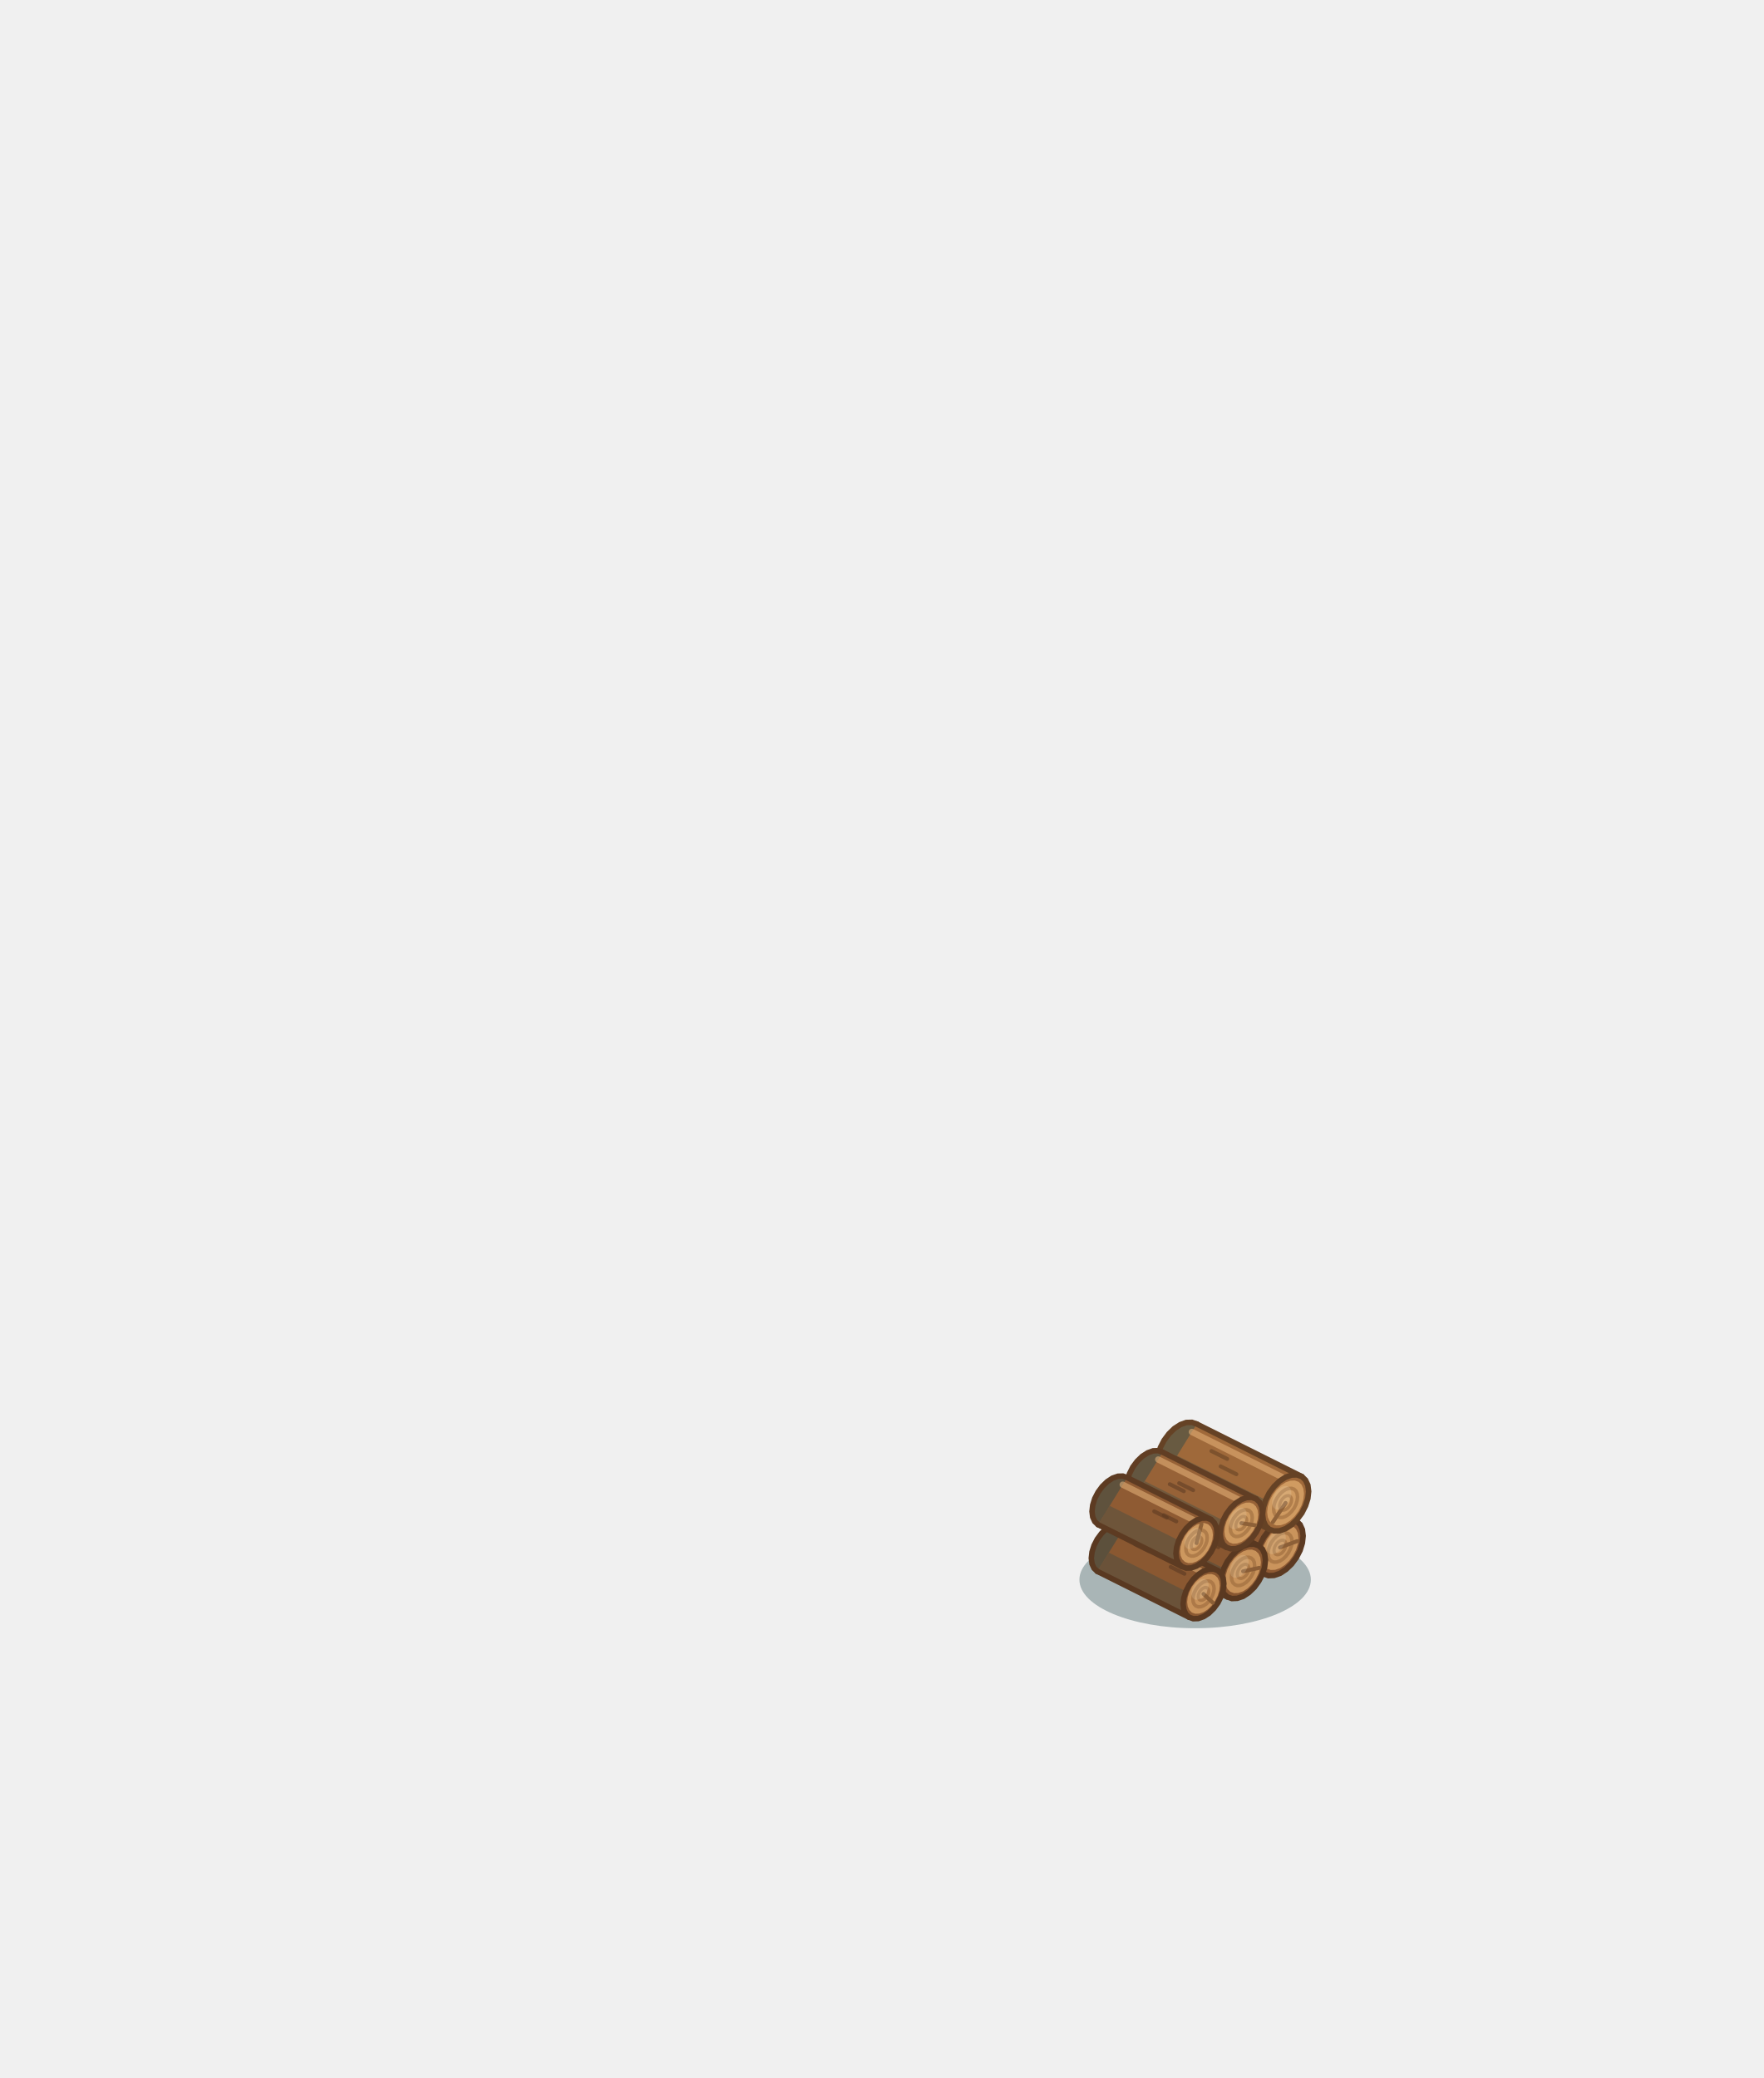
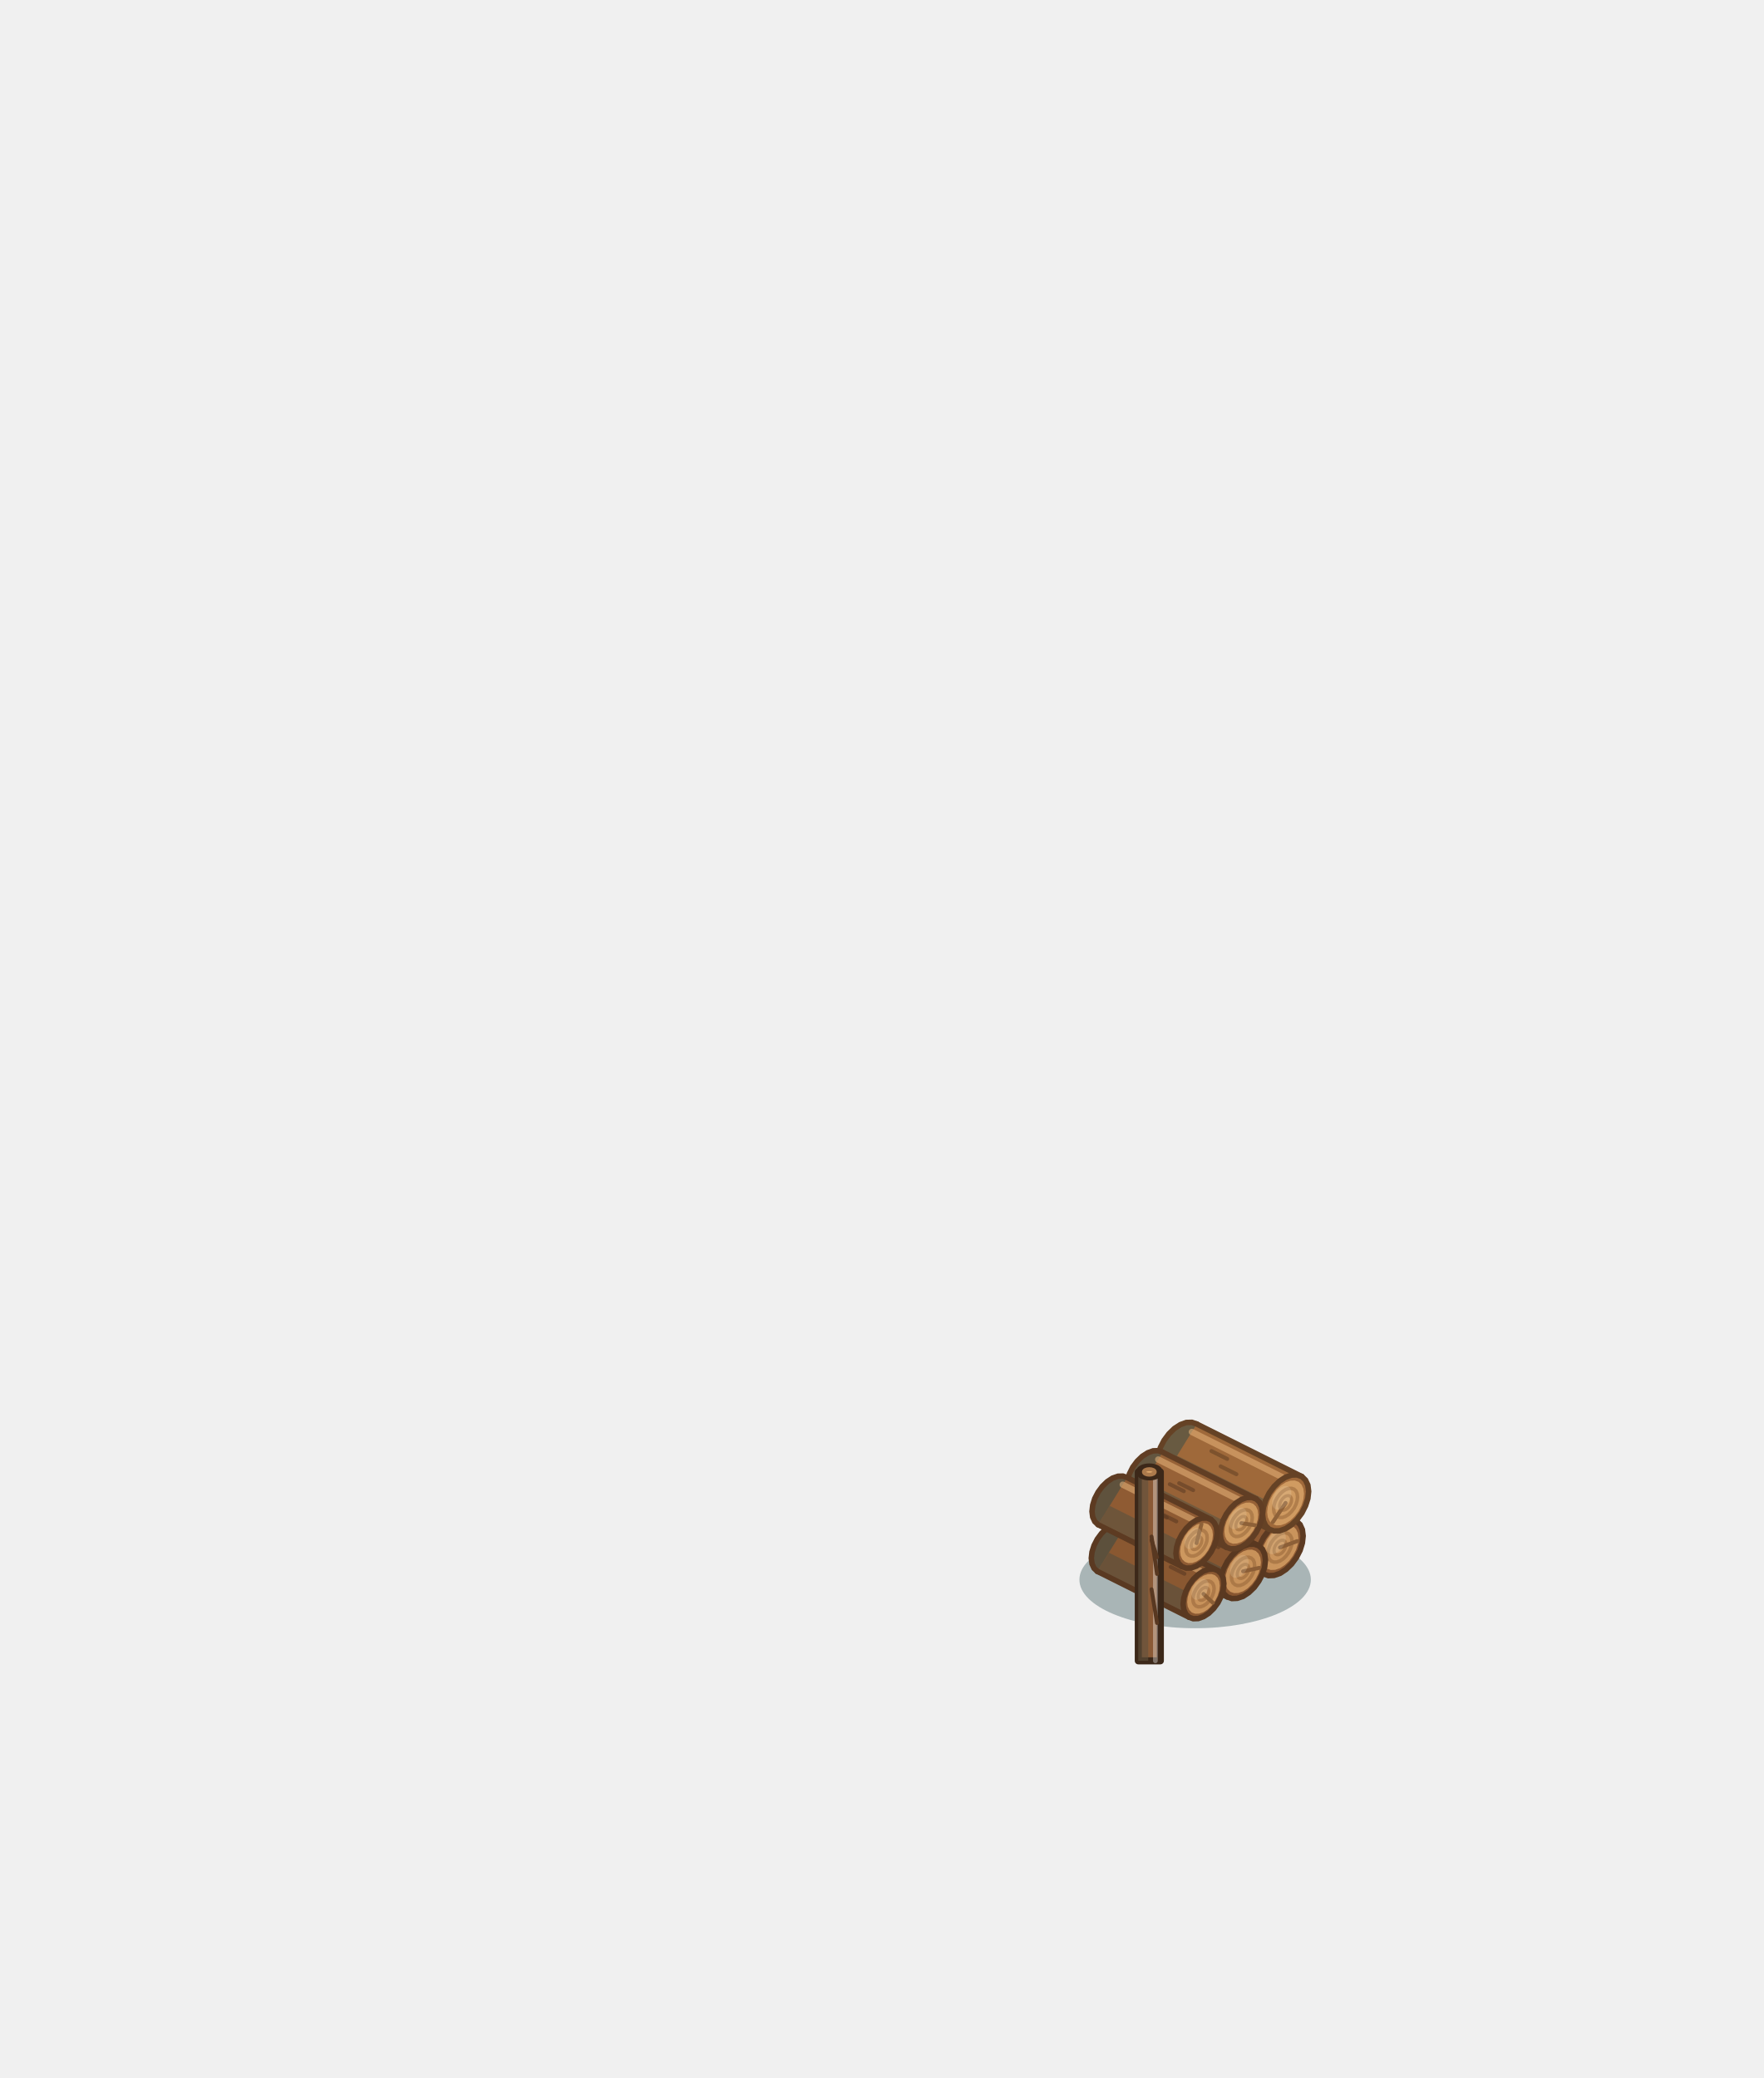
<svg xmlns="http://www.w3.org/2000/svg" width="280" height="330" viewBox="-140 -250 280 330">
  <g transform="scale(1.25)">
    <ellipse cx="39.82" cy="0.69" rx="14.7" ry="6.17" fill="#24474A" opacity="0.35" />
    <path d="M35.05,-8.24 L35.15,-9.14 L35.44,-10.08 L35.91,-10.99 L36.52,-11.82 L37.23,-12.5 L37.99,-12.99 L38.75,-13.26 L39.46,-13.29 L40.06,-13.07 L40.53,-12.62 L40.83,-11.98 L40.93,-11.18 L40.83,-10.28 L40.53,-9.34 L40.06,-8.42 L39.46,-7.6 L38.75,-6.91 L37.99,-6.42 L37.23,-6.15 L36.52,-6.13 L35.91,-6.34 L35.44,-6.79 L35.15,-7.44 Z" fill="#5e513d" stroke="#5c3a22" stroke-width=".7" />
    <path d="M52.68,-6.76 L40.06,-13.07 L35.91,-6.34 L48.52,-0.04 Z" fill="#8e5a33" />
    <path d="M50.18,-2.73 L37.57,-9.03 L35.91,-6.34 L48.52,-0.04 Z" fill="#5e513d" opacity=".7" />
    <path d="M52.05,-5.75 L39.44,-12.06" fill="none" stroke="#E8B47A" stroke-width="0.8" stroke-linecap="round" stroke-linejoin="round" opacity=".55" />
    <path d="M52.68,-6.76 L40.06,-13.07" fill="none" stroke="#5c3a22" stroke-width="0.7" stroke-linecap="round" stroke-linejoin="round" />
    <path d="M48.52,-0.04 L35.91,-6.34" fill="none" stroke="#5c3a22" stroke-width="0.7" stroke-linecap="round" stroke-linejoin="round" />
    <path d="M46.45,-7.65 l-1.89,-0.95" fill="none" stroke="#5c3a22" stroke-width="0.5" stroke-linecap="round" stroke-linejoin="round" opacity=".6" />
    <path d="M43.47,-9.19 l-1.89,-0.95" fill="none" stroke="#5c3a22" stroke-width="0.5" stroke-linecap="round" stroke-linejoin="round" opacity=".6" />
    <path d="M47.66,-1.93 L47.76,-2.83 L48.06,-3.77 L48.52,-4.68 L49.13,-5.51 L49.84,-6.19 L50.6,-6.69 L51.36,-6.95 L52.07,-6.98 L52.68,-6.76 L53.15,-6.31 L53.44,-5.67 L53.54,-4.87 L53.44,-3.97 L53.15,-3.03 L52.68,-2.12 L52.07,-1.29 L51.36,-0.61 L50.6,-0.11 L49.84,0.15 L49.13,0.18 L48.52,-0.04 L48.06,-0.48 L47.76,-1.13 Z" fill="#8e5a33" stroke="#5c3a22" stroke-width=".7" />
    <path d="M48.25,-2.22 L48.33,-2.94 L48.56,-3.7 L48.94,-4.43 L49.42,-5.09 L49.99,-5.63 L50.6,-6.03 L51.21,-6.24 L51.78,-6.26 L52.26,-6.09 L52.64,-5.73 L52.87,-5.22 L52.95,-4.58 L52.87,-3.85 L52.64,-3.1 L52.26,-2.37 L51.78,-1.71 L51.21,-1.17 L50.6,-0.77 L49.99,-0.56 L49.42,-0.54 L48.94,-0.71 L48.56,-1.07 L48.33,-1.58 Z" fill="#ca945c" />
    <path d="M49.07,-2.64 L49.12,-3.1 L49.28,-3.59 L49.52,-4.07 L49.84,-4.5 L50.2,-4.85 L50.6,-5.11 L51,-5.25 L51.36,-5.26 L51.68,-5.15 L51.92,-4.92 L52.08,-4.58 L52.13,-4.16 L52.08,-3.7 L51.92,-3.21 L51.68,-2.73 L51.36,-2.3 L51,-1.95 L50.6,-1.69 L50.2,-1.55 L49.84,-1.54 L49.52,-1.65 L49.28,-1.88 L49.12,-2.22 Z" fill="none" stroke="#ad7a48" stroke-width=".45" />
    <path d="M49.84,-3.02 L49.86,-3.25 L49.94,-3.5 L50.06,-3.73 L50.22,-3.95 L50.4,-4.13 L50.6,-4.25 L50.8,-4.32 L50.98,-4.33 L51.14,-4.27 L51.26,-4.16 L51.34,-3.99 L51.36,-3.78 L51.34,-3.55 L51.26,-3.3 L51.14,-3.07 L50.98,-2.85 L50.8,-2.67 L50.6,-2.55 L50.4,-2.48 L50.22,-2.47 L50.06,-2.53 L49.94,-2.64 L49.86,-2.81 Z" fill="none" stroke="#ad7a48" stroke-width=".4" />
    <path d="M50.6,-3.4 L52.79,-4.21" fill="none" stroke="#8c5f37" stroke-width="0.5" stroke-linecap="round" stroke-linejoin="round" />
    <path d="M48.87,-3.44 L48.92,-3.82 L49.04,-4.21 L49.23,-4.6 L49.49,-4.94 L49.79,-5.23 L50.11,-5.44 L50.43,-5.55 L50.72,-5.56 L50.98,-5.47 L51.18,-5.28 L51.3,-5.01 L51.34,-4.67 L51.3,-4.3 L51.18,-3.9 L50.98,-3.52 L50.72,-3.17 L50.43,-2.88 L50.11,-2.68 L49.79,-2.56 L49.49,-2.55 L49.23,-2.64 L49.04,-2.83 L48.92,-3.1 Z" fill="#FFF6DC" opacity="0.15" />
    <path d="M30.85,-5.06 L30.95,-5.93 L31.23,-6.83 L31.68,-7.72 L32.27,-8.51 L32.95,-9.17 L33.69,-9.65 L34.42,-9.91 L35.11,-9.93 L35.69,-9.72 L36.14,-9.29 L36.43,-8.67 L36.53,-7.9 L36.43,-7.03 L36.14,-6.12 L35.69,-5.24 L35.11,-4.44 L34.42,-3.78 L33.69,-3.3 L32.95,-3.05 L32.27,-3.02 L31.68,-3.23 L31.23,-3.66 L30.95,-4.29 Z" fill="#5b4f3c" stroke="#593820" stroke-width=".7" />
    <path d="M47.91,-3.61 L35.69,-9.72 L31.68,-3.23 L43.9,2.88 Z" fill="#885630" />
    <path d="M45.51,0.28 L33.29,-5.83 L31.68,-3.23 L43.9,2.88 Z" fill="#5b4f3c" opacity=".7" />
    <path d="M47.31,-2.64 L35.09,-8.75" fill="none" stroke="#E8B47A" stroke-width="0.8" stroke-linecap="round" stroke-linejoin="round" opacity=".55" />
    <path d="M47.91,-3.61 L35.69,-9.72" fill="none" stroke="#593820" stroke-width="0.7" stroke-linecap="round" stroke-linejoin="round" />
    <path d="M43.9,2.88 L31.68,-3.23" fill="none" stroke="#593820" stroke-width="0.7" stroke-linecap="round" stroke-linejoin="round" />
    <path d="M42.77,-3.43 l-1.83,-0.92" fill="none" stroke="#593820" stroke-width="0.5" stroke-linecap="round" stroke-linejoin="round" opacity=".6" />
    <path d="M41.84,-4.04 l-1.83,-0.92" fill="none" stroke="#593820" stroke-width="0.5" stroke-linecap="round" stroke-linejoin="round" opacity=".6" />
    <path d="M43.07,1.05 L43.17,0.18 L43.45,-0.72 L43.9,-1.61 L44.49,-2.4 L45.17,-3.06 L45.91,-3.54 L46.64,-3.8 L47.33,-3.82 L47.91,-3.61 L48.37,-3.18 L48.65,-2.56 L48.75,-1.79 L48.65,-0.92 L48.37,-0.01 L47.91,0.87 L47.33,1.67 L46.64,2.33 L45.91,2.81 L45.17,3.06 L44.49,3.09 L43.9,2.88 L43.45,2.45 L43.17,1.82 Z" fill="#885630" stroke="#593820" stroke-width=".7" />
    <path d="M43.64,0.77 L43.72,0.07 L43.94,-0.65 L44.3,-1.36 L44.77,-2 L45.32,-2.52 L45.91,-2.9 L46.5,-3.11 L47.04,-3.13 L47.51,-2.96 L47.87,-2.62 L48.1,-2.12 L48.18,-1.5 L48.1,-0.81 L47.87,-0.08 L47.51,0.63 L47.04,1.26 L46.5,1.79 L45.91,2.17 L45.32,2.38 L44.77,2.4 L44.3,2.23 L43.94,1.89 L43.72,1.39 Z" fill="#c8925a" />
    <path d="M44.43,0.37 L44.48,-0.08 L44.63,-0.55 L44.87,-1.01 L45.17,-1.43 L45.53,-1.77 L45.91,-2.02 L46.29,-2.15 L46.65,-2.16 L46.95,-2.05 L47.19,-1.83 L47.33,-1.51 L47.38,-1.1 L47.33,-0.65 L47.19,-0.18 L46.95,0.28 L46.65,0.69 L46.29,1.04 L45.91,1.28 L45.53,1.42 L45.17,1.43 L44.87,1.32 L44.63,1.1 L44.48,0.77 Z" fill="none" stroke="#ac7947" stroke-width=".45" />
    <path d="M45.17,0 L45.2,-0.22 L45.27,-0.46 L45.39,-0.69 L45.54,-0.9 L45.72,-1.07 L45.91,-1.19 L46.1,-1.26 L46.28,-1.27 L46.43,-1.21 L46.55,-1.1 L46.62,-0.94 L46.65,-0.74 L46.62,-0.51 L46.55,-0.27 L46.43,-0.04 L46.28,0.16 L46.1,0.33 L45.91,0.46 L45.72,0.53 L45.54,0.53 L45.39,0.48 L45.27,0.37 L45.2,0.2 Z" fill="none" stroke="#ac7947" stroke-width=".4" />
    <path d="M45.91,-0.37 L47.97,-0.81" fill="none" stroke="#8c5e36" stroke-width="0.5" stroke-linecap="round" stroke-linejoin="round" />
    <path d="M44.24,-0.41 L44.28,-0.77 L44.4,-1.15 L44.59,-1.52 L44.84,-1.86 L45.12,-2.13 L45.43,-2.33 L45.74,-2.44 L46.03,-2.45 L46.28,-2.36 L46.46,-2.18 L46.58,-1.92 L46.62,-1.6 L46.58,-1.23 L46.46,-0.85 L46.28,-0.48 L46.03,-0.15 L45.74,0.13 L45.43,0.33 L45.12,0.44 L44.84,0.45 L44.59,0.36 L44.4,0.18 L44.28,-0.08 Z" fill="#FFF6DC" opacity="0.15" />
    <path d="M26.63,-2.04 L26.72,-2.83 L26.98,-3.66 L27.39,-4.46 L27.93,-5.19 L28.55,-5.79 L29.22,-6.23 L29.89,-6.46 L30.52,-6.48 L31.05,-6.29 L31.46,-5.9 L31.72,-5.33 L31.81,-4.63 L31.72,-3.83 L31.46,-3 L31.05,-2.2 L30.52,-1.47 L29.89,-0.87 L29.22,-0.44 L28.55,-0.2 L27.93,-0.18 L27.39,-0.37 L26.98,-0.76 L26.72,-1.33 Z" fill="#5c503c" stroke="#5a3921" stroke-width=".7" />
    <path d="M42.71,-0.46 L31.05,-6.29 L27.39,-0.37 L39.05,5.46 Z" fill="#8a5831" />
    <path d="M40.51,3.09 L28.86,-2.74 L27.39,-0.37 L39.05,5.46 Z" fill="#5c503c" opacity=".7" />
    <path d="M42.16,0.42 L30.5,-5.4" fill="none" stroke="#E8B47A" stroke-width="0.8" stroke-linecap="round" stroke-linejoin="round" opacity=".55" />
    <path d="M42.71,-0.46 L31.05,-6.29" fill="none" stroke="#5a3921" stroke-width="0.7" stroke-linecap="round" stroke-linejoin="round" />
    <path d="M39.05,5.46 L27.39,-0.37" fill="none" stroke="#5a3921" stroke-width="0.7" stroke-linecap="round" stroke-linejoin="round" />
    <path d="M38.46,-0.06 l-1.75,-0.87" fill="none" stroke="#5a3921" stroke-width="0.5" stroke-linecap="round" stroke-linejoin="round" opacity=".6" />
    <path d="M33.94,-2.93 l-1.75,-0.87" fill="none" stroke="#5a3921" stroke-width="0.5" stroke-linecap="round" stroke-linejoin="round" opacity=".6" />
    <path d="M38.29,3.79 L38.38,3 L38.64,2.17 L39.05,1.37 L39.58,0.64 L40.21,0.04 L40.88,-0.4 L41.55,-0.63 L42.17,-0.66 L42.71,-0.46 L43.12,-0.07 L43.38,0.5 L43.47,1.2 L43.38,2 L43.12,2.82 L42.71,3.63 L42.17,4.36 L41.55,4.96 L40.88,5.39 L40.21,5.63 L39.58,5.65 L39.05,5.46 L38.64,5.07 L38.38,4.5 Z" fill="#8a5831" stroke="#5a3921" stroke-width=".7" />
    <path d="M38.81,3.53 L38.88,2.9 L39.09,2.24 L39.41,1.59 L39.84,1.01 L40.34,0.53 L40.88,0.18 L41.42,-0.01 L41.91,-0.03 L42.34,0.13 L42.67,0.44 L42.88,0.9 L42.95,1.46 L42.88,2.1 L42.67,2.76 L42.34,3.4 L41.91,3.99 L41.42,4.47 L40.88,4.81 L40.34,5 L39.84,5.02 L39.41,4.87 L39.09,4.55 L38.88,4.1 Z" fill="#c9935b" />
    <path d="M39.53,3.17 L39.58,2.76 L39.71,2.33 L39.93,1.91 L40.21,1.53 L40.53,1.22 L40.88,0.99 L41.23,0.87 L41.55,0.86 L41.83,0.96 L42.04,1.16 L42.18,1.46 L42.23,1.82 L42.18,2.24 L42.04,2.67 L41.83,3.09 L41.55,3.46 L41.23,3.78 L40.88,4 L40.53,4.13 L40.21,4.14 L39.93,4.04 L39.71,3.83 L39.58,3.54 Z" fill="none" stroke="#ad7948" stroke-width=".45" />
    <path d="M40.21,2.83 L40.23,2.63 L40.3,2.41 L40.4,2.2 L40.54,2.01 L40.7,1.86 L40.88,1.75 L41.05,1.68 L41.22,1.68 L41.36,1.73 L41.46,1.83 L41.53,1.98 L41.55,2.16 L41.53,2.37 L41.46,2.58 L41.36,2.79 L41.22,2.98 L41.05,3.14 L40.88,3.25 L40.7,3.31 L40.54,3.32 L40.4,3.27 L40.3,3.17 L40.23,3.02 Z" fill="none" stroke="#ad7948" stroke-width=".4" />
    <path d="M40.88,2.5 L42.07,3.62" fill="none" stroke="#8c5f36" stroke-width="0.5" stroke-linecap="round" stroke-linejoin="round" />
    <path d="M39.36,2.46 L39.39,2.13 L39.5,1.78 L39.68,1.44 L39.9,1.14 L40.16,0.89 L40.45,0.7 L40.73,0.6 L40.99,0.59 L41.21,0.67 L41.39,0.84 L41.5,1.08 L41.53,1.38 L41.5,1.71 L41.39,2.06 L41.21,2.39 L40.99,2.7 L40.73,2.95 L40.45,3.13 L40.16,3.23 L39.9,3.24 L39.68,3.16 L39.5,3 L39.39,2.76 Z" fill="#FFF6DC" opacity="0.15" />
    <path d="M35.02,-14.28 L35.12,-15.17 L35.41,-16.11 L35.88,-17.02 L36.49,-17.84 L37.19,-18.52 L37.95,-19.01 L38.7,-19.28 L39.41,-19.3 L40.02,-19.09 L40.48,-18.64 L40.77,-18 L40.87,-17.2 L40.77,-16.31 L40.48,-15.37 L40.02,-14.46 L39.41,-13.64 L38.7,-12.96 L37.95,-12.47 L37.19,-12.2 L36.49,-12.18 L35.88,-12.39 L35.41,-12.84 L35.12,-13.48 Z" fill="#685a41" stroke="#654225" stroke-width=".7" />
    <path d="M53.38,-12.41 L40.02,-19.09 L35.88,-12.39 L49.24,-5.71 Z" fill="#9f693a" />
    <path d="M50.9,-8.39 L37.53,-15.07 L35.88,-12.39 L49.24,-5.71 Z" fill="#685a41" opacity=".7" />
    <path d="M52.76,-11.4 L39.4,-18.08" fill="none" stroke="#E8B47A" stroke-width="0.8" stroke-linecap="round" stroke-linejoin="round" opacity=".55" />
    <path d="M53.38,-12.41 L40.02,-19.09" fill="none" stroke="#654225" stroke-width="0.7" stroke-linecap="round" stroke-linejoin="round" />
    <path d="M49.24,-5.71 L35.88,-12.39" fill="none" stroke="#654225" stroke-width="0.7" stroke-linecap="round" stroke-linejoin="round" />
    <path d="M45.06,-12.71 l-2,-1" fill="none" stroke="#654225" stroke-width="0.5" stroke-linecap="round" stroke-linejoin="round" opacity=".6" />
    <path d="M43.89,-14.65 l-2,-1" fill="none" stroke="#654225" stroke-width="0.5" stroke-linecap="round" stroke-linejoin="round" opacity=".6" />
    <path d="M48.39,-7.6 L48.49,-8.49 L48.78,-9.43 L49.24,-10.34 L49.85,-11.16 L50.55,-11.84 L51.31,-12.33 L52.07,-12.6 L52.77,-12.62 L53.38,-12.41 L53.84,-11.96 L54.14,-11.32 L54.24,-10.52 L54.14,-9.62 L53.84,-8.69 L53.38,-7.78 L52.77,-6.96 L52.07,-6.28 L51.31,-5.79 L50.55,-5.52 L49.85,-5.5 L49.24,-5.71 L48.78,-6.16 L48.49,-6.8 Z" fill="#9f693a" stroke="#654225" stroke-width=".7" />
    <path d="M48.97,-7.89 L49.05,-8.61 L49.28,-9.35 L49.66,-10.08 L50.14,-10.74 L50.71,-11.28 L51.31,-11.67 L51.92,-11.89 L52.48,-11.91 L52.97,-11.74 L53.34,-11.38 L53.57,-10.87 L53.65,-10.23 L53.57,-9.51 L53.34,-8.76 L52.97,-8.04 L52.48,-7.38 L51.92,-6.83 L51.31,-6.44 L50.71,-6.23 L50.14,-6.21 L49.66,-6.38 L49.28,-6.74 L49.05,-7.25 Z" fill="#d09b61" />
    <path d="M49.79,-8.3 L49.84,-8.76 L49.99,-9.25 L50.24,-9.72 L50.55,-10.15 L50.92,-10.5 L51.31,-10.76 L51.7,-10.9 L52.07,-10.91 L52.39,-10.8 L52.63,-10.57 L52.78,-10.23 L52.83,-9.82 L52.78,-9.35 L52.63,-8.87 L52.39,-8.39 L52.07,-7.97 L51.7,-7.61 L51.31,-7.36 L50.92,-7.22 L50.55,-7.21 L50.24,-7.32 L49.99,-7.55 L49.84,-7.88 Z" fill="none" stroke="#b17e4b" stroke-width=".45" />
    <path d="M50.55,-8.68 L50.58,-8.91 L50.65,-9.15 L50.77,-9.39 L50.93,-9.6 L51.11,-9.78 L51.31,-9.91 L51.51,-9.98 L51.69,-9.99 L51.85,-9.93 L51.97,-9.81 L52.05,-9.65 L52.07,-9.44 L52.05,-9.21 L51.97,-8.96 L51.85,-8.73 L51.69,-8.51 L51.51,-8.34 L51.31,-8.21 L51.11,-8.14 L50.93,-8.13 L50.77,-8.19 L50.65,-8.3 L50.58,-8.47 Z" fill="none" stroke="#b17e4b" stroke-width=".4" />
    <path d="M51.31,-9.06 L49.68,-6.6" fill="none" stroke="#8f6239" stroke-width="0.5" stroke-linecap="round" stroke-linejoin="round" />
    <path d="M49.59,-9.1 L49.63,-9.47 L49.76,-9.87 L49.95,-10.25 L50.21,-10.6 L50.5,-10.88 L50.82,-11.09 L51.14,-11.2 L51.43,-11.21 L51.69,-11.12 L51.88,-10.93 L52.01,-10.66 L52.05,-10.33 L52.01,-9.95 L51.88,-9.56 L51.69,-9.18 L51.43,-8.83 L51.14,-8.55 L50.82,-8.34 L50.5,-8.23 L50.21,-8.22 L49.95,-8.31 L49.76,-8.49 L49.63,-8.76 Z" fill="#FFF6DC" opacity="0.15" />
    <path d="M31.12,-11.1 L31.21,-11.92 L31.48,-12.77 L31.9,-13.61 L32.46,-14.36 L33.1,-14.98 L33.8,-15.43 L34.49,-15.68 L35.14,-15.7 L35.69,-15.5 L36.12,-15.1 L36.39,-14.51 L36.48,-13.78 L36.39,-12.96 L36.12,-12.1 L35.69,-11.26 L35.14,-10.51 L34.49,-9.89 L33.8,-9.44 L33.1,-9.19 L32.46,-9.17 L31.9,-9.37 L31.48,-9.78 L31.21,-10.36 Z" fill="#635640" stroke="#613e24" stroke-width=".7" />
    <path d="M47.58,-9.56 L35.69,-15.5 L31.9,-9.37 L43.79,-3.42 Z" fill="#976237" />
    <path d="M45.31,-5.88 L33.42,-11.82 L31.9,-9.37 L43.79,-3.42 Z" fill="#635640" opacity=".7" />
    <path d="M47.01,-8.64 L35.13,-14.58" fill="none" stroke="#E8B47A" stroke-width="0.8" stroke-linecap="round" stroke-linejoin="round" opacity=".55" />
    <path d="M47.58,-9.56 L35.69,-15.5" fill="none" stroke="#613e24" stroke-width="0.7" stroke-linecap="round" stroke-linejoin="round" />
    <path d="M43.79,-3.42 L31.9,-9.37" fill="none" stroke="#613e24" stroke-width="0.7" stroke-linecap="round" stroke-linejoin="round" />
    <path d="M38.38,-10.55 l-1.78,-0.89" fill="none" stroke="#613e24" stroke-width="0.5" stroke-linecap="round" stroke-linejoin="round" opacity=".6" />
    <path d="M39.57,-10.68 l-1.78,-0.89" fill="none" stroke="#613e24" stroke-width="0.5" stroke-linecap="round" stroke-linejoin="round" opacity=".6" />
    <path d="M43,-5.15 L43.1,-5.97 L43.36,-6.83 L43.79,-7.66 L44.35,-8.42 L44.99,-9.04 L45.69,-9.49 L46.38,-9.74 L47.03,-9.76 L47.58,-9.56 L48.01,-9.15 L48.28,-8.56 L48.37,-7.83 L48.28,-7.01 L48.01,-6.15 L47.58,-5.32 L47.03,-4.57 L46.38,-3.94 L45.69,-3.49 L44.99,-3.25 L44.35,-3.23 L43.79,-3.42 L43.36,-3.83 L43.1,-4.42 Z" fill="#976237" stroke="#613e24" stroke-width=".7" />
    <path d="M43.54,-5.42 L43.61,-6.08 L43.83,-6.76 L44.17,-7.43 L44.61,-8.03 L45.13,-8.53 L45.69,-8.89 L46.24,-9.09 L46.76,-9.11 L47.2,-8.95 L47.54,-8.62 L47.76,-8.15 L47.83,-7.56 L47.76,-6.91 L47.54,-6.22 L47.2,-5.55 L46.76,-4.95 L46.24,-4.45 L45.69,-4.09 L45.13,-3.9 L44.61,-3.88 L44.17,-4.04 L43.83,-4.36 L43.61,-4.84 Z" fill="#ce995f" />
    <path d="M44.29,-5.79 L44.34,-6.22 L44.48,-6.67 L44.7,-7.1 L44.99,-7.49 L45.32,-7.82 L45.69,-8.05 L46.05,-8.18 L46.38,-8.19 L46.67,-8.09 L46.89,-7.88 L47.03,-7.57 L47.08,-7.19 L47.03,-6.76 L46.89,-6.32 L46.67,-5.88 L46.38,-5.49 L46.05,-5.17 L45.69,-4.93 L45.32,-4.81 L44.99,-4.79 L44.7,-4.9 L44.48,-5.11 L44.34,-5.41 Z" fill="none" stroke="#af7d4a" stroke-width=".45" />
    <path d="M44.99,-6.14 L45.01,-6.36 L45.08,-6.58 L45.19,-6.8 L45.34,-6.99 L45.51,-7.15 L45.69,-7.27 L45.87,-7.34 L46.03,-7.34 L46.18,-7.29 L46.29,-7.18 L46.36,-7.03 L46.38,-6.84 L46.36,-6.63 L46.29,-6.4 L46.18,-6.19 L46.03,-5.99 L45.87,-5.83 L45.69,-5.71 L45.51,-5.65 L45.34,-5.64 L45.19,-5.69 L45.08,-5.8 L45.01,-5.95 Z" fill="none" stroke="#af7d4a" stroke-width=".4" />
    <path d="M45.69,-6.49 L47.43,-6.23" fill="none" stroke="#8e6138" stroke-width="0.5" stroke-linecap="round" stroke-linejoin="round" />
    <path d="M44.11,-6.53 L44.15,-6.87 L44.26,-7.23 L44.44,-7.58 L44.67,-7.9 L44.94,-8.16 L45.24,-8.35 L45.53,-8.45 L45.8,-8.46 L46.03,-8.38 L46.21,-8.21 L46.32,-7.96 L46.36,-7.65 L46.32,-7.31 L46.21,-6.95 L46.03,-6.6 L45.8,-6.28 L45.53,-6.02 L45.24,-5.83 L44.94,-5.73 L44.67,-5.72 L44.44,-5.8 L44.26,-5.97 L44.15,-6.22 Z" fill="#FFF6DC" opacity="0.15" />
    <path d="M26.72,-7.98 L26.81,-8.78 L27.07,-9.62 L27.49,-10.43 L28.03,-11.16 L28.66,-11.77 L29.33,-12.21 L30.01,-12.45 L30.64,-12.47 L31.18,-12.28 L31.59,-11.88 L31.85,-11.31 L31.94,-10.6 L31.85,-9.8 L31.59,-8.96 L31.18,-8.15 L30.64,-7.41 L30.01,-6.81 L29.33,-6.37 L28.66,-6.13 L28.03,-6.11 L27.49,-6.3 L27.07,-6.7 L26.81,-7.27 Z" fill="#5f523d" stroke="#5d3b22" stroke-width=".7" />
    <path d="M41.84,-6.95 L31.18,-12.28 L27.49,-6.3 L38.15,-0.97 Z" fill="#8f5b33" />
    <path d="M39.62,-3.36 L28.96,-8.69 L27.49,-6.3 L38.15,-0.97 Z" fill="#5f523d" opacity=".7" />
    <path d="M41.29,-6.05 L30.62,-11.38" fill="none" stroke="#E8B47A" stroke-width="0.8" stroke-linecap="round" stroke-linejoin="round" opacity=".55" />
    <path d="M41.84,-6.95 L31.18,-12.28" fill="none" stroke="#5d3b22" stroke-width="0.7" stroke-linecap="round" stroke-linejoin="round" />
    <path d="M38.15,-0.97 L27.49,-6.3" fill="none" stroke="#5d3b22" stroke-width="0.7" stroke-linecap="round" stroke-linejoin="round" />
    <path d="M36.22,-7.19 l-1.6,-0.8" fill="none" stroke="#5d3b22" stroke-width="0.5" stroke-linecap="round" stroke-linejoin="round" opacity=".6" />
    <path d="M37.43,-6.71 l-1.6,-0.8" fill="none" stroke="#5d3b22" stroke-width="0.5" stroke-linecap="round" stroke-linejoin="round" opacity=".6" />
    <path d="M37.38,-2.65 L37.47,-3.45 L37.73,-4.29 L38.15,-5.1 L38.69,-5.83 L39.32,-6.44 L39.99,-6.88 L40.67,-7.12 L41.3,-7.14 L41.84,-6.95 L42.25,-6.55 L42.52,-5.98 L42.6,-5.26 L42.52,-4.46 L42.25,-3.63 L41.84,-2.82 L41.3,-2.08 L40.67,-1.48 L39.99,-1.04 L39.32,-0.8 L38.69,-0.78 L38.15,-0.97 L37.73,-1.37 L37.47,-1.94 Z" fill="#8f5b33" stroke="#5d3b22" stroke-width=".7" />
    <path d="M37.91,-2.91 L37.98,-3.55 L38.19,-4.22 L38.52,-4.87 L38.95,-5.46 L39.45,-5.94 L39.99,-6.29 L40.53,-6.48 L41.04,-6.5 L41.47,-6.35 L41.8,-6.03 L42.01,-5.57 L42.08,-5 L42.01,-4.36 L41.8,-3.7 L41.47,-3.05 L41.04,-2.46 L40.53,-1.97 L39.99,-1.62 L39.45,-1.43 L38.95,-1.41 L38.52,-1.57 L38.19,-1.89 L37.98,-2.35 Z" fill="#cd985f" />
    <path d="M38.64,-3.28 L38.68,-3.7 L38.82,-4.13 L39.03,-4.55 L39.32,-4.93 L39.64,-5.25 L39.99,-5.48 L40.35,-5.6 L40.67,-5.61 L40.95,-5.51 L41.17,-5.31 L41.31,-5.01 L41.35,-4.64 L41.31,-4.22 L41.17,-3.79 L40.95,-3.37 L40.67,-2.98 L40.35,-2.67 L39.99,-2.44 L39.64,-2.32 L39.32,-2.31 L39.03,-2.41 L38.82,-2.61 L38.68,-2.91 Z" fill="none" stroke="#af7c4a" stroke-width=".45" />
    <path d="M39.32,-3.62 L39.34,-3.83 L39.41,-4.04 L39.51,-4.26 L39.65,-4.45 L39.82,-4.6 L39.99,-4.72 L40.17,-4.78 L40.33,-4.79 L40.47,-4.74 L40.58,-4.63 L40.65,-4.48 L40.67,-4.3 L40.65,-4.09 L40.58,-3.87 L40.47,-3.66 L40.33,-3.47 L40.17,-3.31 L39.99,-3.2 L39.82,-3.14 L39.65,-3.13 L39.51,-3.18 L39.41,-3.29 L39.34,-3.43 Z" fill="none" stroke="#af7c4a" stroke-width=".4" />
    <path d="M39.99,-3.96 L40.62,-6.35" fill="none" stroke="#8e6138" stroke-width="0.5" stroke-linecap="round" stroke-linejoin="round" />
    <path d="M38.46,-3.99 L38.5,-4.33 L38.61,-4.68 L38.78,-5.02 L39.01,-5.33 L39.27,-5.58 L39.56,-5.77 L39.84,-5.87 L40.1,-5.88 L40.33,-5.8 L40.51,-5.63 L40.62,-5.39 L40.65,-5.09 L40.62,-4.75 L40.51,-4.4 L40.33,-4.06 L40.1,-3.76 L39.84,-3.5 L39.56,-3.32 L39.27,-3.22 L39.01,-3.21 L38.78,-3.29 L38.61,-3.45 L38.5,-3.7 Z" fill="#FFF6DC" opacity="0.15" />
+     <path d="M35.4,11 L35.4,-13 L32.6,-13 L32.6,11 Z" fill="#8A5A36" stroke="#3C2819" stroke-width="0.9" stroke-linejoin="round" />
+     <path d="M33.86,11 L33.86,-13 L32.6,-13 L32.6,11 Z" fill="#61523e" opacity=".6" />
+     <path d="M34.77,11 L34.77,-13" fill="none" stroke="#FFFFFF" stroke-width="0.6" stroke-linecap="round" stroke-linejoin="round" opacity=".35" />
+     <path d="M34.98,6.19 L34.28,1.91" fill="none" stroke="#583821" stroke-width="0.5" stroke-linecap="round" stroke-linejoin="round" />
+     <path d="M34.98,-2.16 L34.28,-4.34" fill="none" stroke="#583821" stroke-width="0.5" stroke-linecap="round" stroke-linejoin="round" />
+     <path d="M34.98,-0.04 L34.28,-4.79" fill="none" stroke="#583821" stroke-width="0.5" stroke-linecap="round" stroke-linejoin="round" />
+     <ellipse cx="34" cy="-13" rx="0.63" ry="1.26" transform="rotate(-90 34 -13)" fill="#E0A96C" stroke="#3C2819" stroke-width="0.9" />
+     <ellipse cx="34" cy="-13" rx="0.35" ry="0.69" transform="rotate(-90 34 -13)" fill="none" stroke="#ac7a4c" stroke-width=".5" />
  </g>
</svg>
